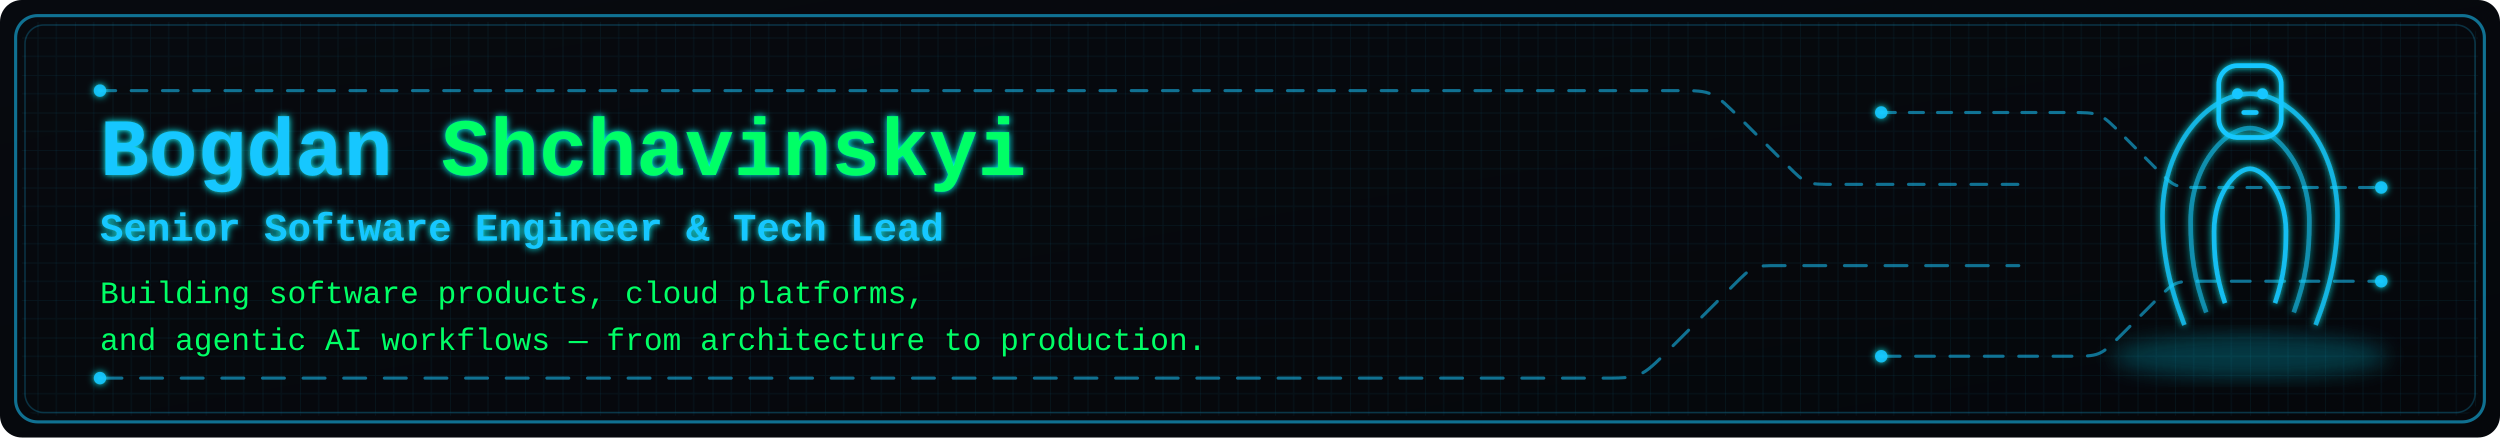
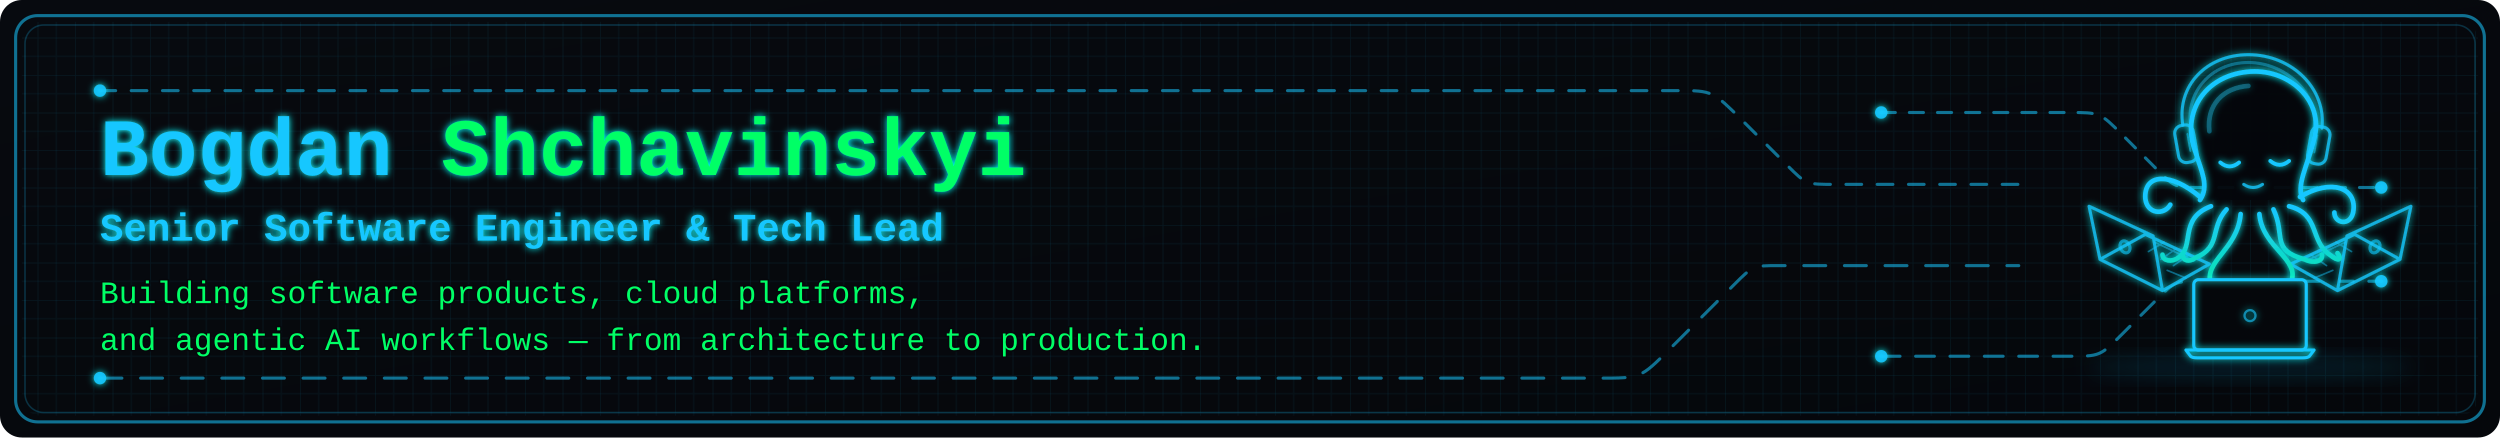
<svg xmlns="http://www.w3.org/2000/svg" viewBox="0 0 1600 280" role="img" aria-label="Bogdan Shchavinskyi — Senior Software Engineer &amp; Tech Lead — Building software products, cloud platforms, and agentic AI workflows — from architecture to production.">
  <defs>
    <linearGradient id="bg" x1="0" y1="0" x2="1" y2="1">
      <stop offset="0" stop-color="#070A0F" />
      <stop offset="1" stop-color="#05070B" />
    </linearGradient>
    <pattern id="grid" width="24" height="24" patternUnits="userSpaceOnUse">
      <path d="M24 0H0V24" fill="none" stroke="#18C7FF" stroke-opacity="0.08" stroke-width="1" />
      <path d="M12 0V24M0 12H24" fill="none" stroke="#18C7FF" stroke-opacity="0.05" stroke-width="1" />
    </pattern>
    <filter id="glow" x="-30%" y="-30%" width="160%" height="160%">
      <feGaussianBlur stdDeviation="2.4" result="b" />
      <feColorMatrix in="b" type="matrix" values="1 0 0 0 0                 0 1 0 0 0.9                 0 0 1 0 1                 0 0 0 1 0" result="c" />
      <feMerge>
        <feMergeNode in="c" />
        <feMergeNode in="SourceGraphic" />
      </feMerge>
    </filter>
    <filter id="soft" x="-20%" y="-20%" width="140%" height="140%">
      <feGaussianBlur stdDeviation="6" />
    </filter>
+     <linearGradient id="octopus-stroke" x1="0" y1="20" x2="0" y2="194" gradientUnits="userSpaceOnUse">
+       <stop offset="0" stop-color="#18C7FF" />
+       <stop offset="0.5" stop-color="#18C7FF" />
+       <stop offset="1" stop-color="#00FF66" />
+     </linearGradient>
  </defs>
  <rect width="1600" height="280" rx="14" fill="url(#bg)" />
  <rect x="14" y="14" width="1572" height="252" rx="12" fill="url(#grid)" />
  <rect x="10" y="10" width="1580" height="260" rx="14" fill="none" stroke="#18C7FF" stroke-opacity="0.55" stroke-width="2" />
  <rect x="16" y="16" width="1568" height="248" rx="12" fill="none" stroke="#18C7FF" stroke-opacity="0.22" stroke-width="1" />
  <g fill="none" stroke="#18C7FF" stroke-opacity="0.55" stroke-width="2" stroke-linecap="round">
    <path stroke-dasharray="10 10" d="M64 58h1010c22 0 22 0 42 20l28 28c12 12 12 12 30 12h118" />
    <path stroke-dasharray="14 12" d="M64 242h960c26 0 26 0 44-18l42-42c12-12 12-12 28-12h154" />
    <path stroke-dasharray="9 9" d="M1204 72h120c20 0 20 0 34 14l22 22c12 12 12 12 28 12h116" />
    <path stroke-dasharray="12 10" d="M1204 228h120c20 0 20 0 34-14l22-22c12-12 12-12 28-12h116" />
    <animate attributeName="stroke-dashoffset" from="0" to="-120" dur="6s" repeatCount="indefinite" />
  </g>
  <g fill="#18C7FF" fill-opacity="0.9" filter="url(#glow)">
    <circle cx="64" cy="58" r="4" />
    <circle cx="64" cy="242" r="4" />
    <circle cx="1204" cy="72" r="4" />
    <circle cx="1204" cy="228" r="4" />
    <circle cx="1524" cy="120" r="4" />
    <circle cx="1524" cy="180" r="4" />
  </g>
  <g font-family="ui-monospace, SFMono-Regular, Menlo, Monaco, Consolas, Liberation Mono, monospace">
    <text filter="url(#glow)" x="64" y="112" font-size="52" font-weight="900" fill="#18C7FF">
      Bogdan
      <tspan fill="#00FF66">Shchavinskyi</tspan>
    </text>
    <text filter="url(#glow)" x="64" y="154" font-size="25" font-weight="700" fill="#18C7FF">
      Senior Software Engineer &amp; Tech Lead
    </text>
    <text x="64" y="194" font-size="20" fill="#00FF66" stroke="#05070B" stroke-width="2" paint-order="stroke fill" stroke-linejoin="round">
      Building software products, cloud platforms,
    </text>
    <text x="64" y="224" font-size="20" fill="#00FF66" stroke="#05070B" stroke-width="2" paint-order="stroke fill" stroke-linejoin="round">
      and agentic AI workflows — from architecture to production.
    </text>
  </g>
-   <g transform="translate(1350 28)" filter="url(#glow)">
-     <ellipse cx="90" cy="200" rx="88" ry="14" fill="#18C7FF" fill-opacity="0.12" filter="url(#soft)" />
-     <path d="M48 180c-10-26-14-46-14-70 0-46 30-78 56-78s56 32 56 78c0 24-4 44-14 70" fill="none" stroke="#18C7FF" stroke-width="3" stroke-opacity="0.8" />
-     <path d="M62 172c-8-22-10-38-10-58 0-36 22-60 38-60s38 24 38 60c0 20-2 36-10 58" fill="none" stroke="#18C7FF" stroke-width="3" stroke-opacity="0.55" />
-     <path d="M74 166c-6-18-7-30-7-46 0-24 14-40 23-40s23 16 23 40c0 16-1 28-7 46" fill="none" stroke="#18C7FF" stroke-opacity="0.9" stroke-width="3" />
-     <rect x="70" y="14" width="40" height="46" rx="12" fill="none" stroke="#18C7FF" stroke-width="3" />
-     <circle cx="82" cy="32" r="3.5" fill="#18C7FF" />
-     <circle cx="98" cy="32" r="3.5" fill="#18C7FF" />
-     <path d="M86 44h8" stroke="#18C7FF" stroke-width="3" stroke-linecap="round" />
+   <g id="octopus" transform="translate(1350 28)">
+     <ellipse cx="90" cy="207" rx="104" ry="9" fill="#18C7FF" fill-opacity="0.1" filter="url(#soft)" />
+     <g fill="#05070B" fill-opacity="0.95">
+       <path d="M58 100C64 91 59 82 55 69C46 45 60 21 88 18C114 15 138 36 131 61C127 78 119 91 124 100" />
+       <path d="M23 122L64 141L34 158L-6 138ZM-13 104L28 123L34 158L-6 138Z" />
+       <path d="M157 122L116 141L146 158L186 138ZM152 123L193 104L186 138L146 158Z" />
+       <rect x="43" y="52" width="12" height="24" rx="5" transform="rotate(-10 49 64)" />
+       <rect x="128" y="53" width="12" height="24" rx="5" transform="rotate(10 134 65)" />
+     </g>
+     <g filter="url(#glow)" fill="none" stroke-linecap="round" stroke-linejoin="round">
+       <g stroke="#18C7FF" stroke-width="2" stroke-opacity="0.8">
+         <path d="M23 122L64 141L34 158L-6 138ZM-13 104L28 123L34 158L-6 138Z" />
+         <path d="M157 122L116 141L146 158L186 138ZM152 123L193 104L186 138L146 158Z" />
+         <ellipse cx="10" cy="130" rx="3" ry="4" transform="rotate(-25 10 130)" stroke-opacity="0.6" />
+         <ellipse cx="170" cy="130" rx="3" ry="4" transform="rotate(25 170 130)" stroke-opacity="0.6" />
+       </g>
+       <g stroke="#18C7FF" stroke-width="1.1" stroke-opacity="0.45">
+         <path d="M29 127L54 139M35 127L25 133M43 131L33 138M51 135L41 142M37 145L49 150" />
+         <path d="M126 139L151 127M145 127L155 133M137 131L147 138M129 135L139 142M131 150L143 145" />
+       </g>
+       <g stroke="url(#octopus-stroke)" stroke-width="3">
+         <path d="M58 100C64 91 59 82 55 69C46 45 60 21 88 18C114 15 138 36 131 61C127 78 119 91 124 100" />
+         <path d="M64 56C62 39 73 28 89 27" stroke-opacity="0.35" />
+         <path d="M58 98C39 82 22 83 23 99C24 109 35 110 39 103" />
+         <path d="M65 104C44 112 55 130 44 137C40 140 34 139 34 135" />
+         <path d="M75 106C64 118 72 130 55 137C51 140 47 139 47 135" />
+         <path d="M84 109C82 132 60 139 65 154C67 161 79 164 82 160" />
+         <path d="M122 98C142 86 159 92 156 108C154 117 144 115 144 108" />
+         <path d="M115 104C135 109 128 126 141 135C147 140 149 138 146 134" />
+         <path d="M105 106C113 123 103 132 125 138C131 141 137 139 136 135" />
+         <path d="M96 109C98 131 123 138 116 153C112 160 103 165 100 161" />
+         <path d="M71 76Q77 81 83 76M103 75Q109 80 115 75" stroke-width="2.5" />
+         <path d="M86 90Q92 94 98 90" stroke-width="2" stroke-opacity="0.8" />
+       </g>
+       <g stroke="#18C7FF" stroke-width="2" stroke-opacity="0.8">
+         <path d="M47 52C43 27 62 7 89 7C117 7 139 29 136 54" />
+         <path d="M52 52C49 31 65 12 89 12C112 12 134 31 131 54" stroke-opacity="0.4" />
+         <rect x="43" y="52" width="12" height="24" rx="5" transform="rotate(-10 49 64)" />
+         <rect x="128" y="53" width="12" height="24" rx="5" transform="rotate(10 134 65)" />
+         <path d="M51 58V69" transform="rotate(-10 49 64)" stroke-width="1.2" stroke-opacity="0.5" />
+         <path d="M132 59V70" transform="rotate(10 134 65)" stroke-width="1.2" stroke-opacity="0.5" />
+       </g>
+     </g>
+     <g id="front-laptop">
+       <rect x="54" y="151" width="72" height="45" rx="3" fill="#05070B" />
+       <path d="M49 196H131L128 200Q127 201 124 201H56Q53 201 52 200Z" fill="#05070B" />
+       <g filter="url(#glow)" fill="none" stroke="#18C7FF" stroke-width="2" stroke-linejoin="round">
+         <rect x="54" y="151" width="72" height="45" rx="3" />
+         <path d="M49 196H131L128 200Q127 201 124 201H56Q53 201 52 200Z" />
+         <circle cx="90" cy="174" r="3.5" stroke-width="1.5" stroke-opacity="0.6" />
+       </g>
+     </g>
  </g>
</svg>
